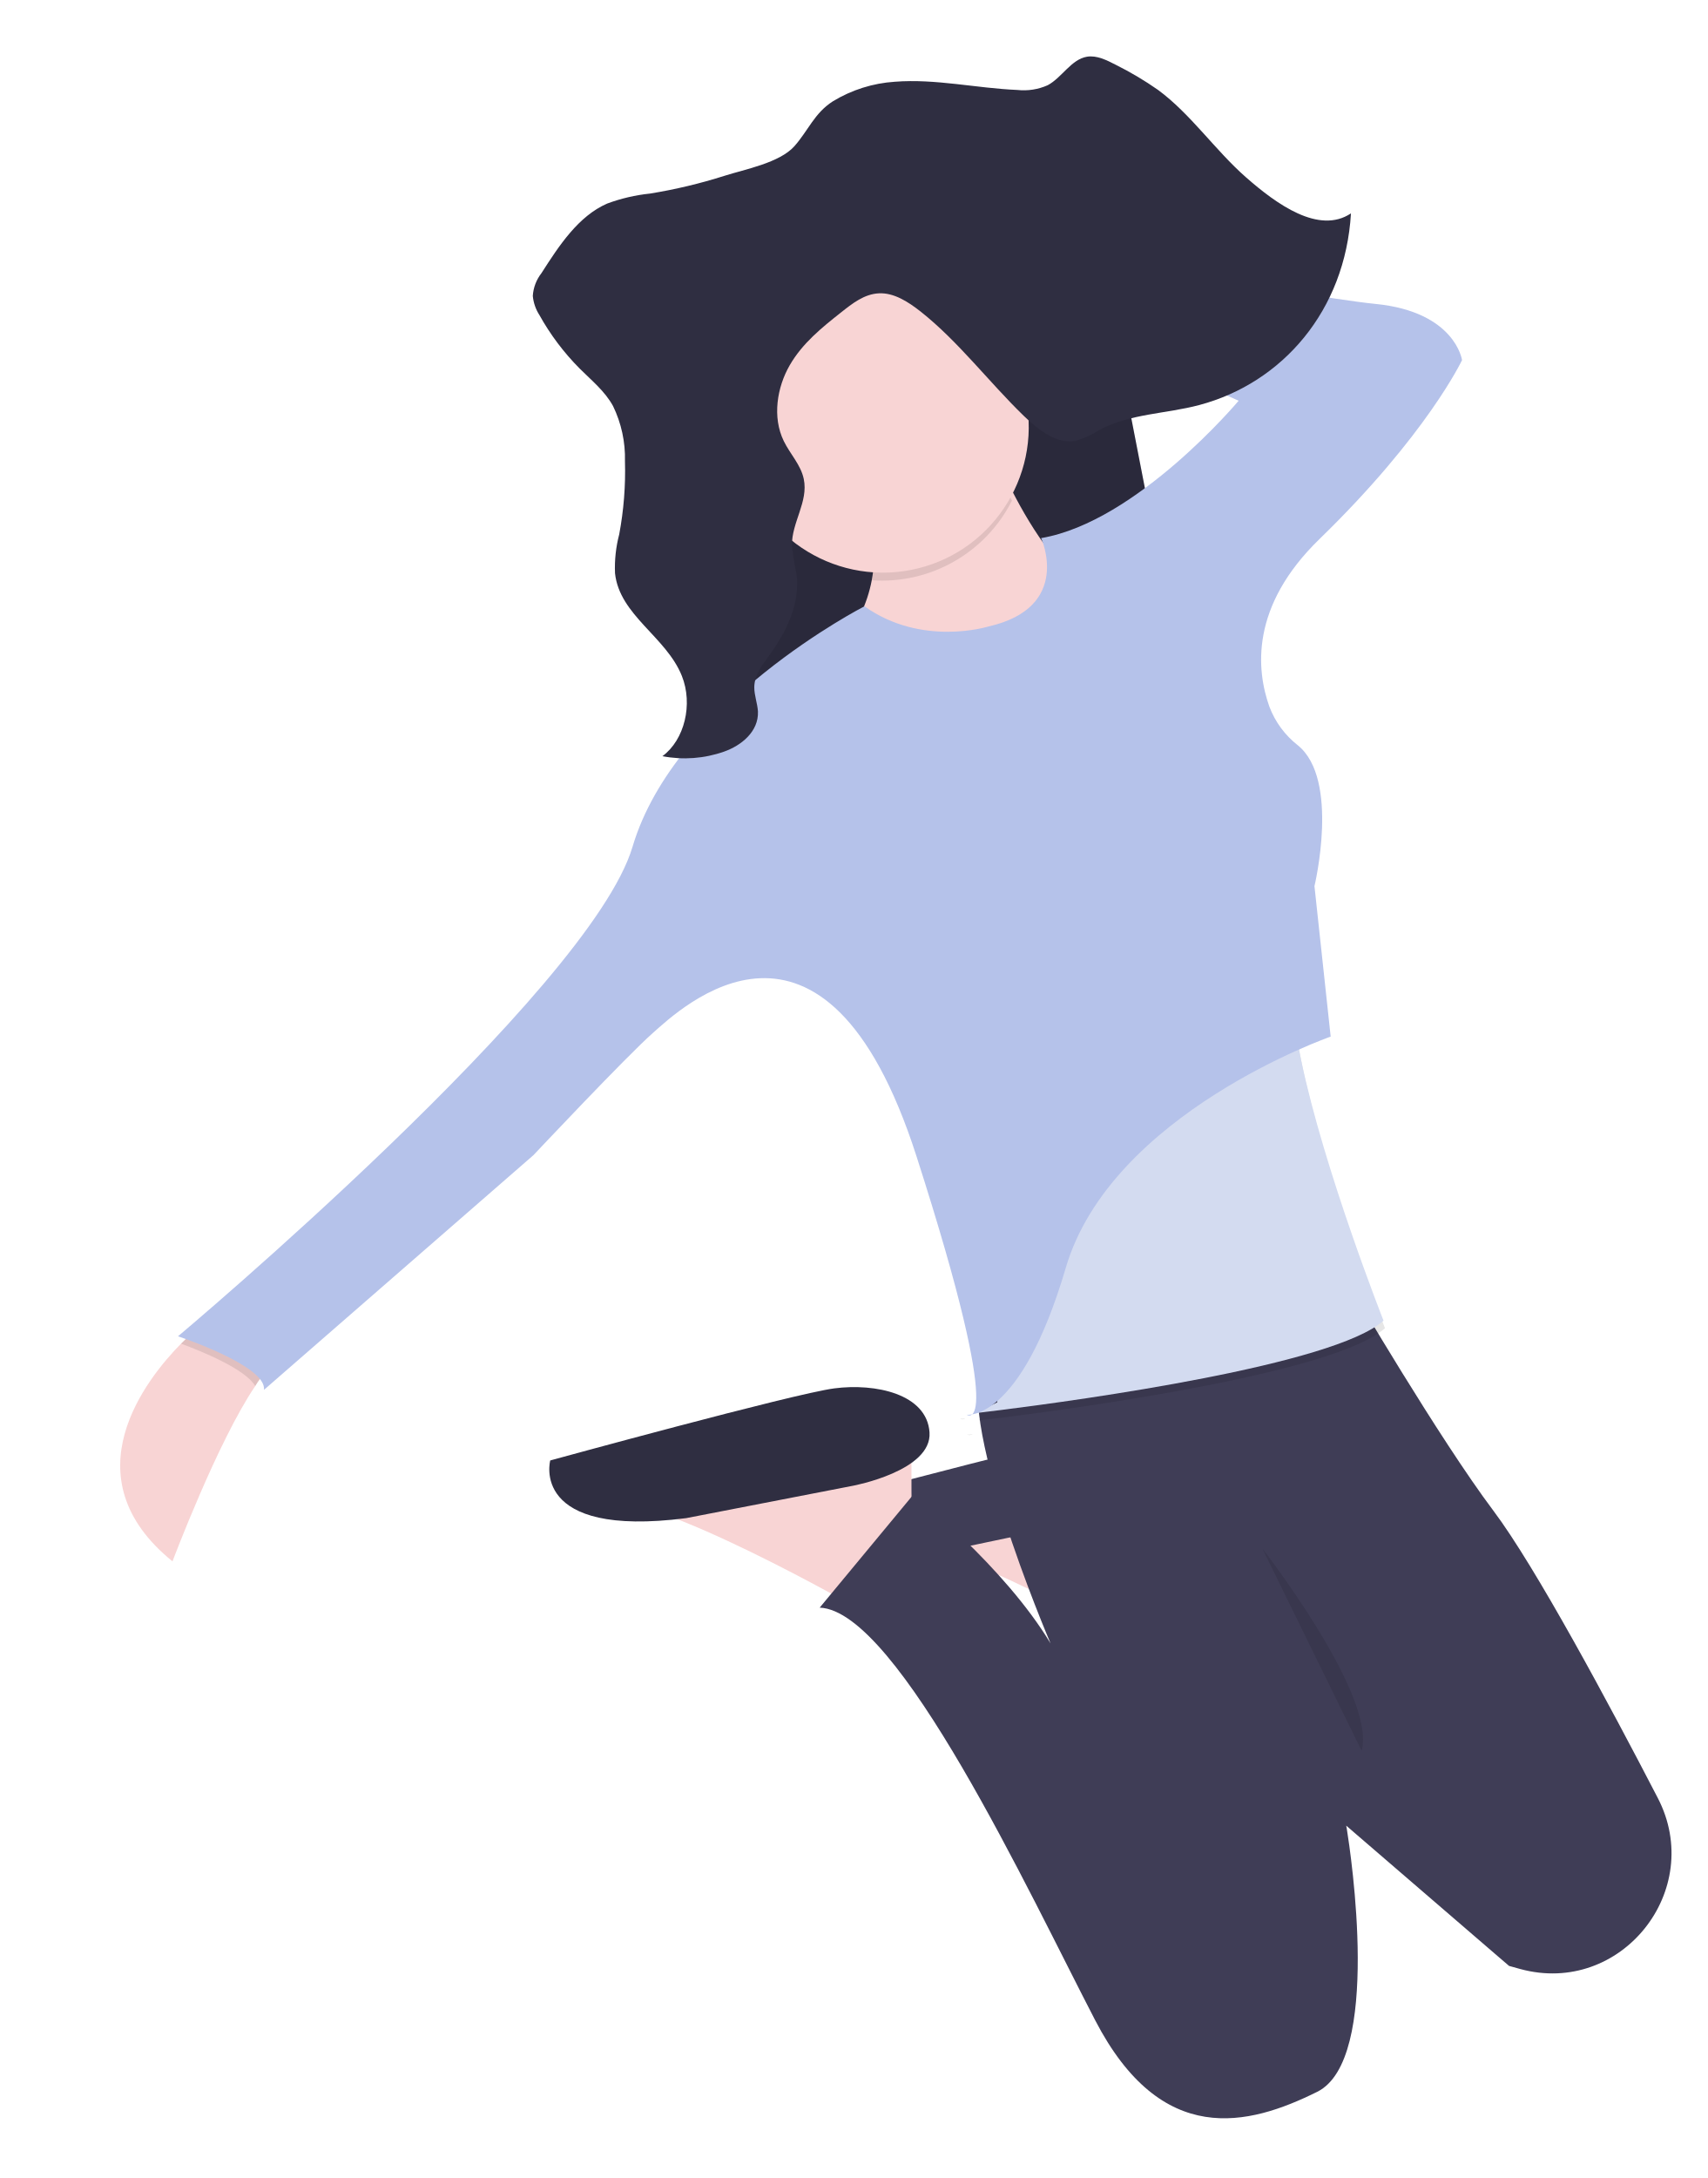
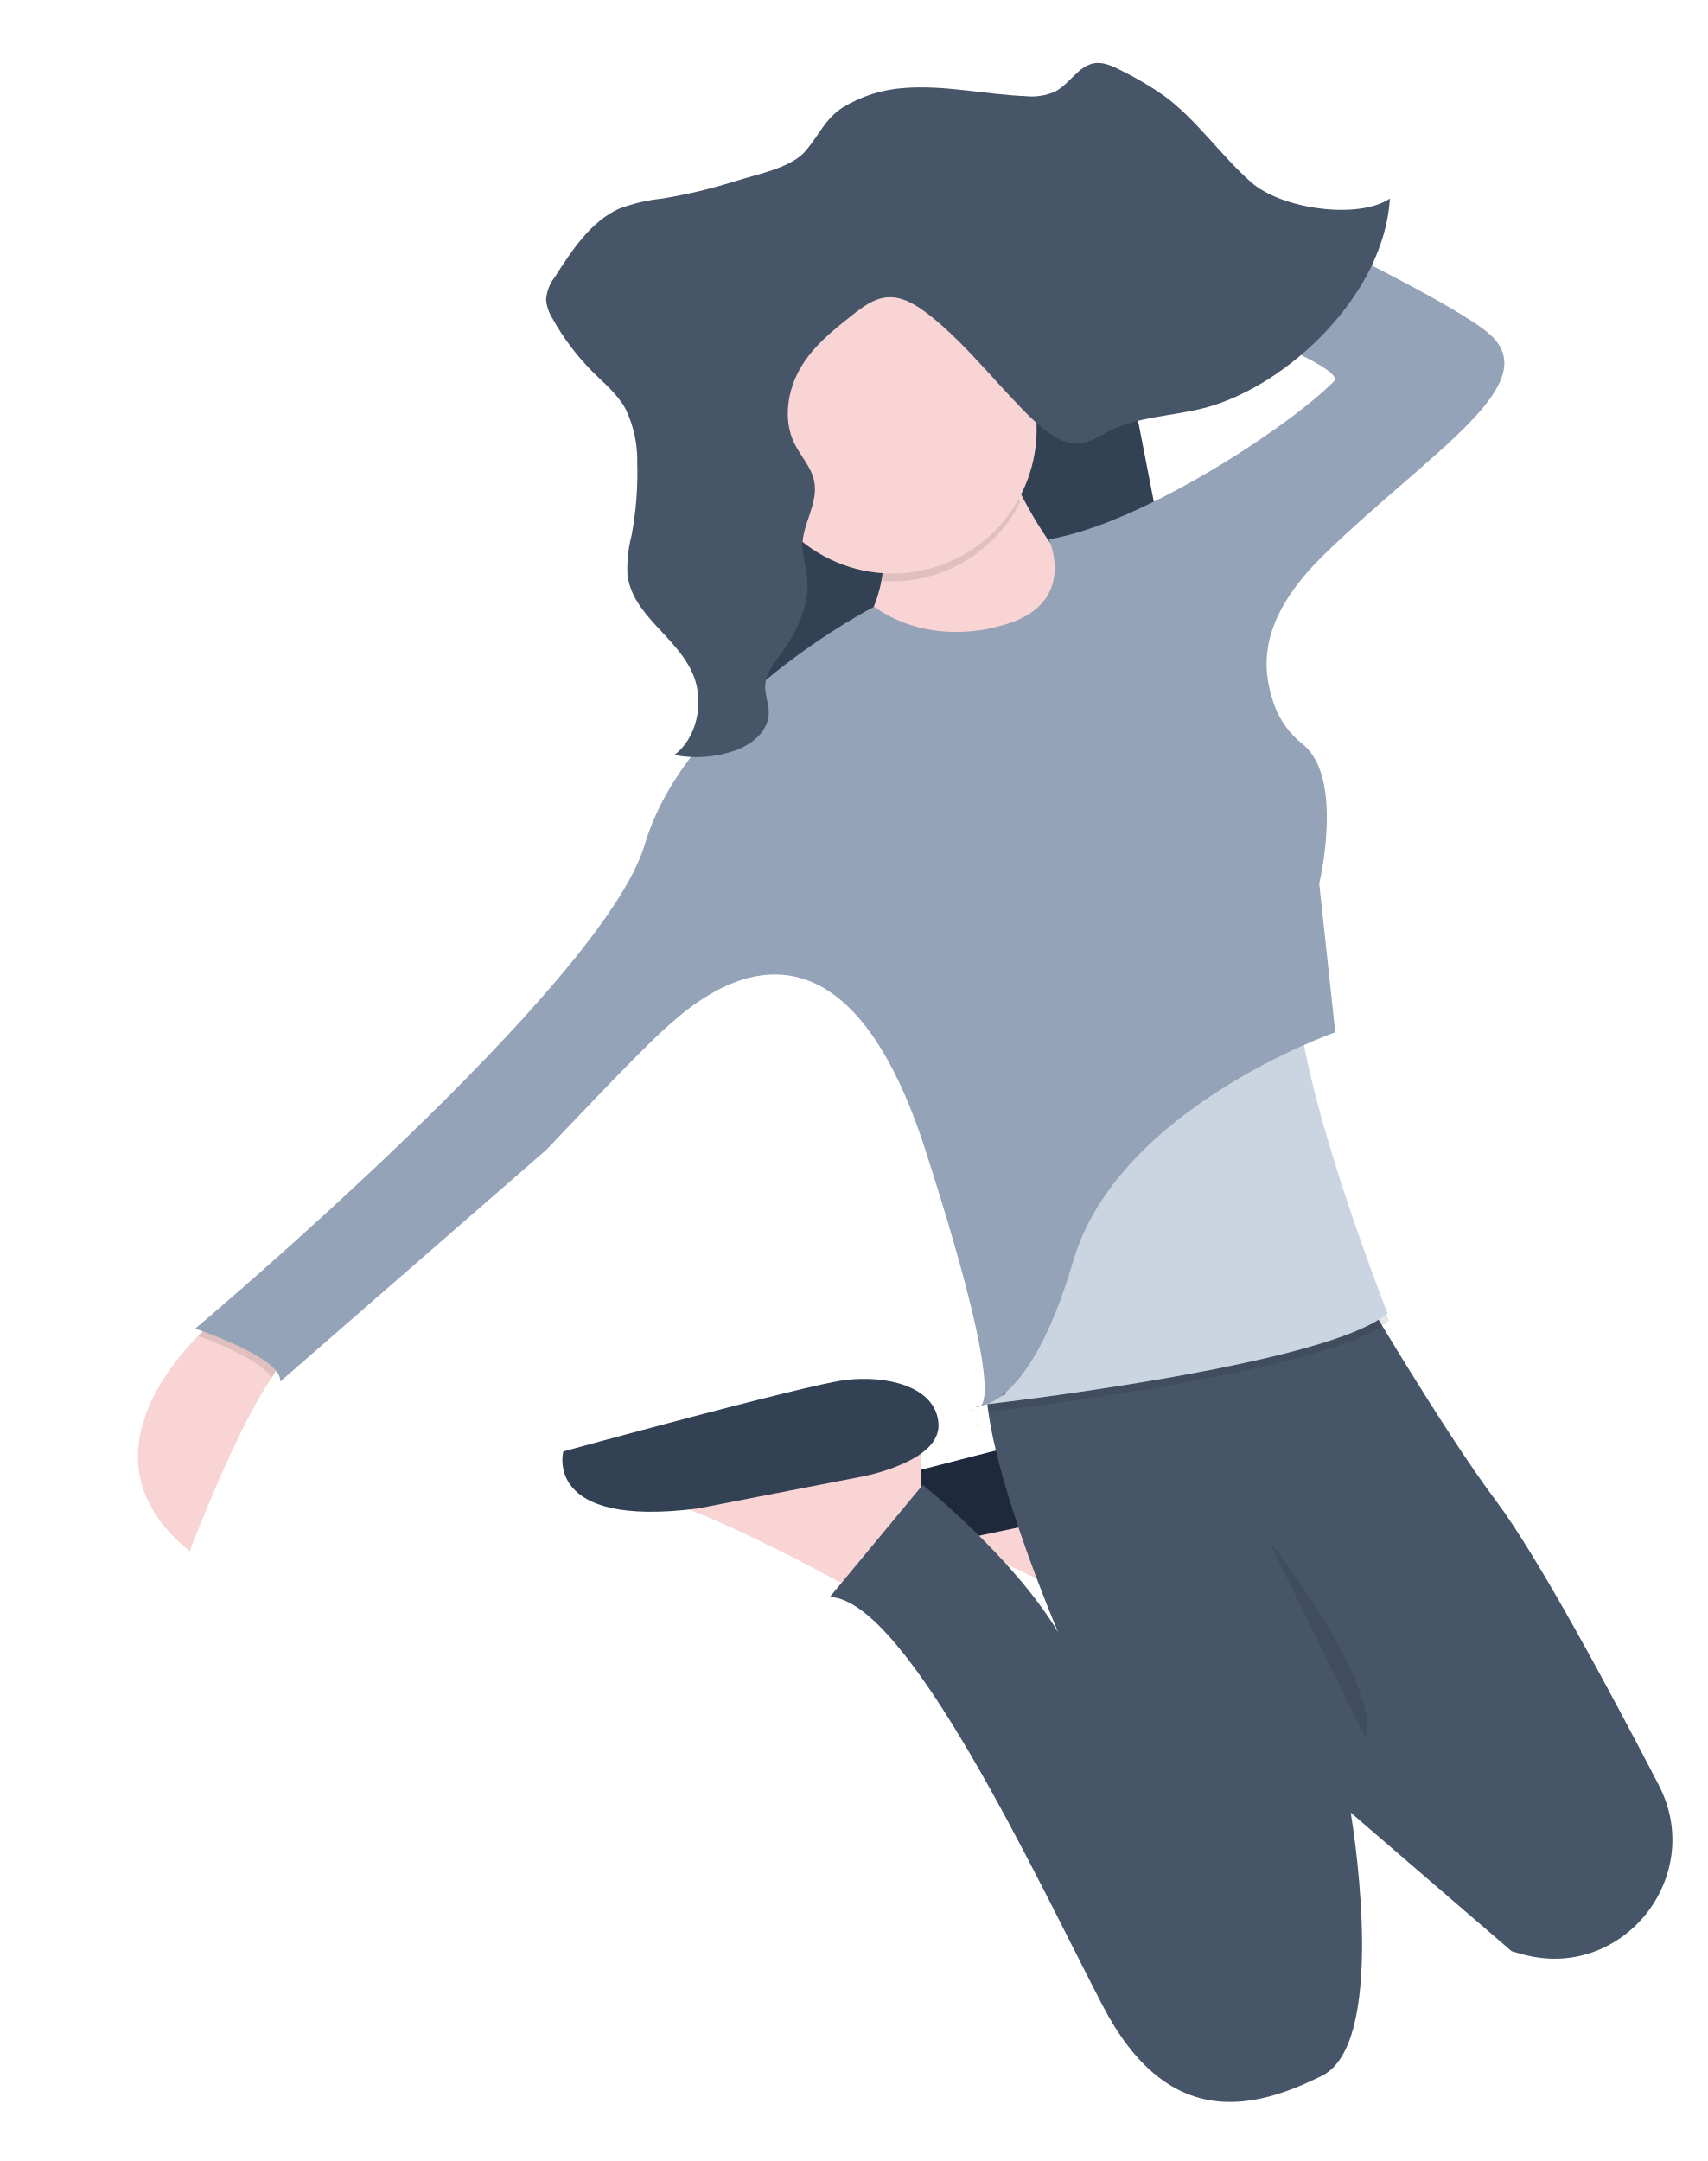
- <svg xmlns="http://www.w3.org/2000/svg" width="248.208" height="316.532" viewBox="0 0 248.208 316.532">
+ <svg xmlns="http://www.w3.org/2000/svg" width="251.014" height="317.588" viewBox="0 0 251.014 317.588">
  <defs>
    <linearGradient id="linear-gradient" x1="0.505" y1="1.007" x2="0.505" gradientUnits="objectBoundingBox">
      <stop offset="0" stop-color="gray" stop-opacity="0.251" />
      <stop offset="0.54" stop-color="gray" stop-opacity="0.122" />
      <stop offset="1" stop-color="gray" stop-opacity="0.102" />
    </linearGradient>
  </defs>
-   <g id="Group_1" data-name="Group 1" transform="translate(-128.759 17.098)">
+   <g id="Group_1" data-name="Group 1" transform="translate(-125.954 18.154)">
    <rect id="Rectangle_77" data-name="Rectangle 77" width="3.785" height="18.307" rx="1.276" transform="translate(287.945 23.197) rotate(-11)" fill="#3f3d56" />
    <rect id="Rectangle_78" data-name="Rectangle 78" width="4.265" height="31.863" rx="1.276" transform="translate(294.207 56.13) rotate(-11)" fill="#3f3d56" />
    <rect id="Rectangle_79" data-name="Rectangle 79" width="4.059" height="32.137" rx="1.276" transform="translate(302.481 98.339) rotate(-11)" fill="#3f3d56" />
    <path id="Path_190" data-name="Path 190" d="M0,0A.7.7,0,0,0,.83.107,2.943,2.943,0,0,1,0,0Z" transform="translate(269.32 191.355) rotate(-11)" fill="url(#linear-gradient)" />
-     <path id="Path_192" data-name="Path 192" d="M43.471,0l-.819,4.463L42.02,7.877l-1.15,6.245L29.721,21.927s-1.005-.86-2.663-2.216C22.489,15.948,12.885,8.288,5.834,4.175A23.753,23.753,0,0,0,0,1.487Z" transform="translate(259.796 205.712) rotate(-11)" fill="#f8d4d4" />
-     <path id="Path_194" data-name="Path 194" d="M44.318,12.282s13,2.231,13.761-3.32S51.388.41,45.072.037.849,2.268.849,2.268s-6.686,8.918,17.462,10.41Z" transform="translate(249.226 198.636) rotate(-11)" fill="#3f3d56" />
-     <rect id="Rectangle_82" data-name="Rectangle 82" width="68.005" height="80.639" transform="translate(221.269 29.959) rotate(-11)" fill="#2f2e41" />
-     <rect id="Rectangle_83" data-name="Rectangle 83" width="68.005" height="80.639" transform="translate(221.339 30.318) rotate(-11)" opacity="0.1" />
+     <path id="Path_192" data-name="Path 192" d="M43.471,0l-.819,4.463L42.02,7.877l-1.15,6.245L29.721,21.927s-1-.86-2.663-2.216C22.489,15.948,12.885,8.288,5.834,4.175A23.753,23.753,0,0,0,0,1.487Z" transform="translate(259.796 205.712) rotate(-11)" fill="#f8d4d4" />
+     <path id="Path_194" data-name="Path 194" d="M44.318,12.282s13,2.231,13.761-3.32S51.388.41,45.072.037.849,2.268.849,2.268s-6.686,8.918,17.462,10.41Z" transform="translate(249.226 198.636) rotate(-11)" fill="#1e293b" />
+     <rect id="Rectangle_82" data-name="Rectangle 82" width="68.005" height="80.639" transform="translate(221.269 29.959) rotate(-11)" fill="#334155" />
    <path id="Path_198" data-name="Path 198" d="M25.9,6.7a10.913,10.913,0,0,0-4.142,2.932C14.9,16.42,5.088,32.343,5.088,32.343-7.462,17.39,6.426,5.582,12.345,1.523,13.785.541,14.751,0,14.751,0Z" transform="translate(142.668 179.037) rotate(-11)" fill="#f8d4d4" />
    <path id="Path_199" data-name="Path 199" d="M36.043,0s3.346,23.41,14.865,28.984S36.043,44.976,36.043,44.976L0,31.588S20.44,24.9,16.35,5.2Z" transform="translate(236.89 52.85) rotate(-11)" fill="#f8d4d4" />
-     <path id="Path_200" data-name="Path 200" d="M43.508,0l-.815,4.448L42.03,7.875l-1.15,6.245-11.149,7.8s-1.005-.853-2.663-2.208C22.5,15.947,12.9,8.286,5.834,4.174A23.6,23.6,0,0,0,0,1.486Z" transform="translate(218.498 199.899) rotate(-11)" fill="#f8d4d4" />
-     <path id="Path_202" data-name="Path 202" d="M43.03,14.445S54.7,14.527,55.4,8.96,49.041.408,43.03.035.5,2.439.5,2.439s-5.181,10.515,17.79,12Z" transform="translate(207.79 192.853) rotate(-11)" fill="#2f2e41" />
-     <path id="Path_204" data-name="Path 204" d="M89.962,101.836c-.51-.251-1.021-.51-1.523-.761l-1.371-1.729-17.98-22.8v.4c-.122,3.808-1.416,33.98-11.514,36.767-10.776,2.97-23.775,3.716-29.7-16.35S11.119,33.446,0,30.842L16.54,17.279s10.951,12.809,15.413,25.07c-.167-.761-7.73-36.1-1.523-42.349H84.694s8.377,23.859,14.119,35.678c4.47,9.177,11.179,30.873,15.5,45.555C118.588,95.728,103.563,108.53,89.962,101.836Z" transform="translate(242.03 186.268) rotate(-11)" fill="#3f3d56" />
-     <path id="Path_205" data-name="Path 205" d="M60.518,52.029C52.141,56.986,15.366,54.965,3.4,54.161l-3.26-.236c-.35,0,.053-.2.053-.2l.335-3.374L9.449,27.69,57.2,0c-.968,2.917-1.287,7.38-1.211,12.489C56.208,28.908,60.518,52.029,60.518,52.029Z" transform="translate(260.759 136.409) rotate(-11)" opacity="0.1" />
-     <path id="Path_206" data-name="Path 206" d="M60.916,52.005C52.539,56.963,15.764,54.941,3.8,54.138l-3.26-.229L0,53.863l.594-.152L3.53,52.95,9.843,27.682,57.591,0c-.967,2.917-1.287,7.38-1.211,12.489C56.605,28.893,60.916,52.005,60.916,52.005Z" transform="translate(260.16 135.409) rotate(-11)" fill="#d3dbf0" />
+     <path id="Path_200" data-name="Path 200" d="M43.508,0l-.815,4.448L42.03,7.875,40.88,14.12l-11.149,7.8s-1-.853-2.663-2.208C22.5,15.947,12.9,8.286,5.834,4.174A23.6,23.6,0,0,0,0,1.486Z" transform="translate(218.498 199.899) rotate(-11)" fill="#f8d4d4" />
+     <path id="Path_202" data-name="Path 202" d="M43.03,14.445S54.7,14.527,55.4,8.96,49.041.408,43.03.035.5,2.439.5,2.439s-5.181,10.515,17.79,12Z" transform="translate(207.79 192.853) rotate(-11)" fill="#334155" />
+     <path id="Path_204" data-name="Path 204" d="M89.962,101.836c-.51-.251-1.021-.51-1.523-.761l-1.371-1.729-17.98-22.8v.4c-.122,3.808-1.416,33.98-11.514,36.767-10.776,2.97-23.775,3.716-29.7-16.35S11.119,33.446,0,30.842L16.54,17.279s10.951,12.809,15.413,25.07c-.167-.761-7.73-36.1-1.523-42.349H84.694s8.377,23.859,14.119,35.678c4.47,9.177,11.179,30.873,15.5,45.555C118.588,95.728,103.563,108.53,89.962,101.836Z" transform="translate(242.03 186.268) rotate(-11)" fill="#475569" />
+     <path id="Path_205" data-name="Path 205" d="M60.518,52.029C52.141,56.986,15.366,54.965,3.4,54.161L.14,53.925c-.35,0,.053-.2.053-.2l.335-3.374L9.449,27.69,57.2,0c-.968,2.917-1.287,7.38-1.211,12.489C56.208,28.908,60.518,52.029,60.518,52.029Z" transform="translate(260.759 136.409) rotate(-11)" opacity="0.1" />
+     <path id="Path_206" data-name="Path 206" d="M60.916,52.005C52.539,56.963,15.764,54.941,3.8,54.138L.54,53.909,0,53.863l.594-.152L3.53,52.95,9.843,27.682,57.591,0C56.624,2.917,56.3,7.38,56.38,12.489,56.6,28.893,60.916,52.005,60.916,52.005Z" transform="translate(260.16 135.409) rotate(-11)" fill="#cbd5e1" />
    <path id="Path_208" data-name="Path 208" d="M2.406,0,13.555,6.686A10.914,10.914,0,0,0,9.413,9.618C8.484,6.907,2.653,3.122,0,1.508,1.439.541,2.406,0,2.406,0Z" transform="translate(154.789 176.698) rotate(-11)" opacity="0.1" />
    <path id="Path_209" data-name="Path 209" d="M.761.107A.662.662,0,0,1,0,0,2.642,2.642,0,0,0,.761.107Z" transform="translate(268.311 189.076) rotate(-11)" opacity="0.1" />
-     <path id="Path_210" data-name="Path 210" d="M135.295,56.833s-10.037,1.112-17.1-6.321c0,0-29.7,8.552-39.76,27.872S0,135.614,0,135.614s11.9,6.686,10.776,10.029L55.744,119.63s15.992-11.514,20.432-14.119,28.992-18.581,34.193,24.895,0,38.275,0,38.275,7.433,2.6,18.208-18.208,44.215-25.641,44.215-25.641l1.858-21.917s6.633-14.53,1.523-20.561a12.946,12.946,0,0,1-2.978-6.29c-.845-5.567,0-14.842,11.834-22.549,18.208-11.9,25.268-21.551,25.268-21.551s.373-7.067-10.776-10.41S143.043,0,143.043,0L141.52,6.321l35.77,25.245S159.454,46.035,145.3,45.684C145.3,45.684,147.928,56.46,135.295,56.833Z" transform="translate(128.76 43.985) rotate(-11)" fill="#b5c2ea" />
+     <path id="Path_210" data-name="Path 210" d="M135.295,56.833s-10.037,1.112-17.1-6.321c0,0-29.7,8.552-39.76,27.872S0,135.614,0,135.614s11.9,6.686,10.776,10.029L55.744,119.63s15.992-11.514,20.432-14.119,28.992-18.581,34.193,24.895,0,38.275,0,38.275,7.433,2.6,18.208-18.208,44.215-25.641,44.215-25.641l1.858-21.917s6.633-14.53,1.523-20.561a12.946,12.946,0,0,1-2.978-6.29c-.845-5.567-.313-12.841,11.521-20.548,18.208-11.9,37.109-18.43,29.657-27.4s-55.228-42.823-55.228-42.823L148.124,2.658S192,26.711,191.085,30.723c-7.252,5.121-31.631,15.312-45.785,14.961C145.3,45.684,147.928,56.46,135.295,56.833Z" transform="translate(128.76 43.985) rotate(-11)" fill="#94a3b8" />
    <path id="Path_211" data-name="Path 211" d="M22.2,9.081A72.58,72.58,0,0,1,20.143,0L.449,5.2A21.591,21.591,0,0,1,0,16.565,21.179,21.179,0,0,0,22.2,9.078Z" transform="translate(252.344 50.975) rotate(-11)" opacity="0.1" />
-     <ellipse id="Ellipse_10" data-name="Ellipse 10" cx="21.179" cy="21.179" rx="21.179" ry="21.179" transform="translate(232.292 28.197) rotate(-11)" fill="#f8d4d4" />
+     <circle id="Ellipse_10" data-name="Ellipse 10" cx="21.179" cy="21.179" r="21.179" transform="translate(232.292 28.197) rotate(-11)" fill="#f8d4d4" />
    <path id="Path_213" data-name="Path 213" d="M0,0S12.261,24.156,8.544,31.581" transform="translate(312.28 207.976) rotate(-11)" opacity="0.1" />
-     <path id="Path_221" data-name="Path 221" d="M57.637.16C63.515.83,69.1,3.35,74.886,4.729a8.56,8.56,0,0,0,4.463.167c2.246-.693,4.074-3.046,6.4-2.978,1.434.046,2.7,1.021,3.884,1.957a47.776,47.776,0,0,1,5.331,4.752c3.99,4.333,6.465,10.167,10.105,14.881s8.831,10.242,14,8.08C115.556,45.3,104.585,53.871,92.119,54.724c-4.973.341-10.068-.693-14.881.761a12.894,12.894,0,0,1-3.755.914c-2.772,0-5-2.543-6.732-5.018C62.7,45.563,59.494,38.96,54.932,33.652c-1.523-1.759-3.282-3.427-5.414-3.746s-4.089.7-5.985,1.683c-3.13,1.622-6.328,3.3-8.757,6.092S30.815,44.6,31.82,48.343c.541,2.026,1.775,3.854,1.8,5.97.046,3.381-2.936,5.849-3.526,9.138a34.266,34.266,0,0,0-.145,4.158c-.259,4.506-3.209,8.193-6.282,11.034-1.2,1.1-2.526,2.285-2.879,3.983-.236,1.165,0,2.39-.152,3.572-.449,2.924-3.366,4.409-5.948,4.79a17.157,17.157,0,0,1-8.925-1.058c3.61-1.707,5.834-6.564,5-10.913-1.15-6.032-7.212-10.365-6.691-16.5a19.119,19.119,0,0,1,1.676-5.429A49.745,49.745,0,0,0,8.6,46.8a17.334,17.334,0,0,0-.175-8.2c-.761-2.361-2.353-4.241-3.7-6.237A35.466,35.466,0,0,1,.441,23.578a6.177,6.177,0,0,1-.41-2.909A6,6,0,0,1,1.9,17.661c3.313-3.482,6.854-7.1,11.294-8.1A25.42,25.42,0,0,1,19.6,9.322a75.681,75.681,0,0,0,11.141-.472c3.046-.358,8.193-.312,10.776-2.285,2.406-1.844,3.762-4.158,6.724-5.331A19.8,19.8,0,0,1,57.641.16Z" transform="translate(202.236 5.622) rotate(-11)" fill="#2f2e41" />
+     <path id="Path_221" data-name="Path 221" d="M57.637.16C63.515.83,69.1,3.35,74.886,4.729a8.56,8.56,0,0,0,4.463.167c2.246-.693,4.074-3.046,6.4-2.978,1.434.046,2.7,1.021,3.884,1.957a47.776,47.776,0,0,1,5.331,4.752c3.99,4.333,6.465,10.167,10.1,14.881S119.433,31.9,124.6,29.733c-3.513,13.712-20.022,24.138-32.488,24.991-4.973.341-10.068-.693-14.881.761a12.894,12.894,0,0,1-3.755.914c-2.772,0-5-2.543-6.732-5.018C62.7,45.563,59.494,38.96,54.932,33.652c-1.523-1.759-3.282-3.427-5.414-3.746s-4.089.7-5.985,1.683c-3.13,1.622-6.328,3.3-8.757,6.092S30.815,44.6,31.82,48.343c.541,2.026,1.775,3.854,1.8,5.97.046,3.381-2.936,5.849-3.526,9.138a34.266,34.266,0,0,0-.145,4.158c-.259,4.506-3.209,8.193-6.282,11.034-1.2,1.1-2.526,2.285-2.879,3.983-.236,1.165,0,2.39-.152,3.572-.449,2.924-3.366,4.409-5.948,4.79A17.157,17.157,0,0,1,5.763,89.93c3.61-1.707,5.834-6.564,5-10.913-1.15-6.032-7.212-10.365-6.691-16.5a19.119,19.119,0,0,1,1.676-5.429A49.745,49.745,0,0,0,8.6,46.8a17.334,17.334,0,0,0-.175-8.2c-.761-2.361-2.353-4.241-3.7-6.237A35.466,35.466,0,0,1,.441,23.578a6.177,6.177,0,0,1-.41-2.909A6,6,0,0,1,1.9,17.661c3.313-3.482,6.854-7.1,11.294-8.1A25.42,25.42,0,0,1,19.6,9.322,75.68,75.68,0,0,0,30.741,8.85c3.046-.358,8.193-.312,10.776-2.285,2.406-1.844,3.762-4.158,6.724-5.331A19.8,19.8,0,0,1,57.641.16Z" transform="translate(202.236 5.622) rotate(-11)" fill="#475569" />
  </g>
</svg>
